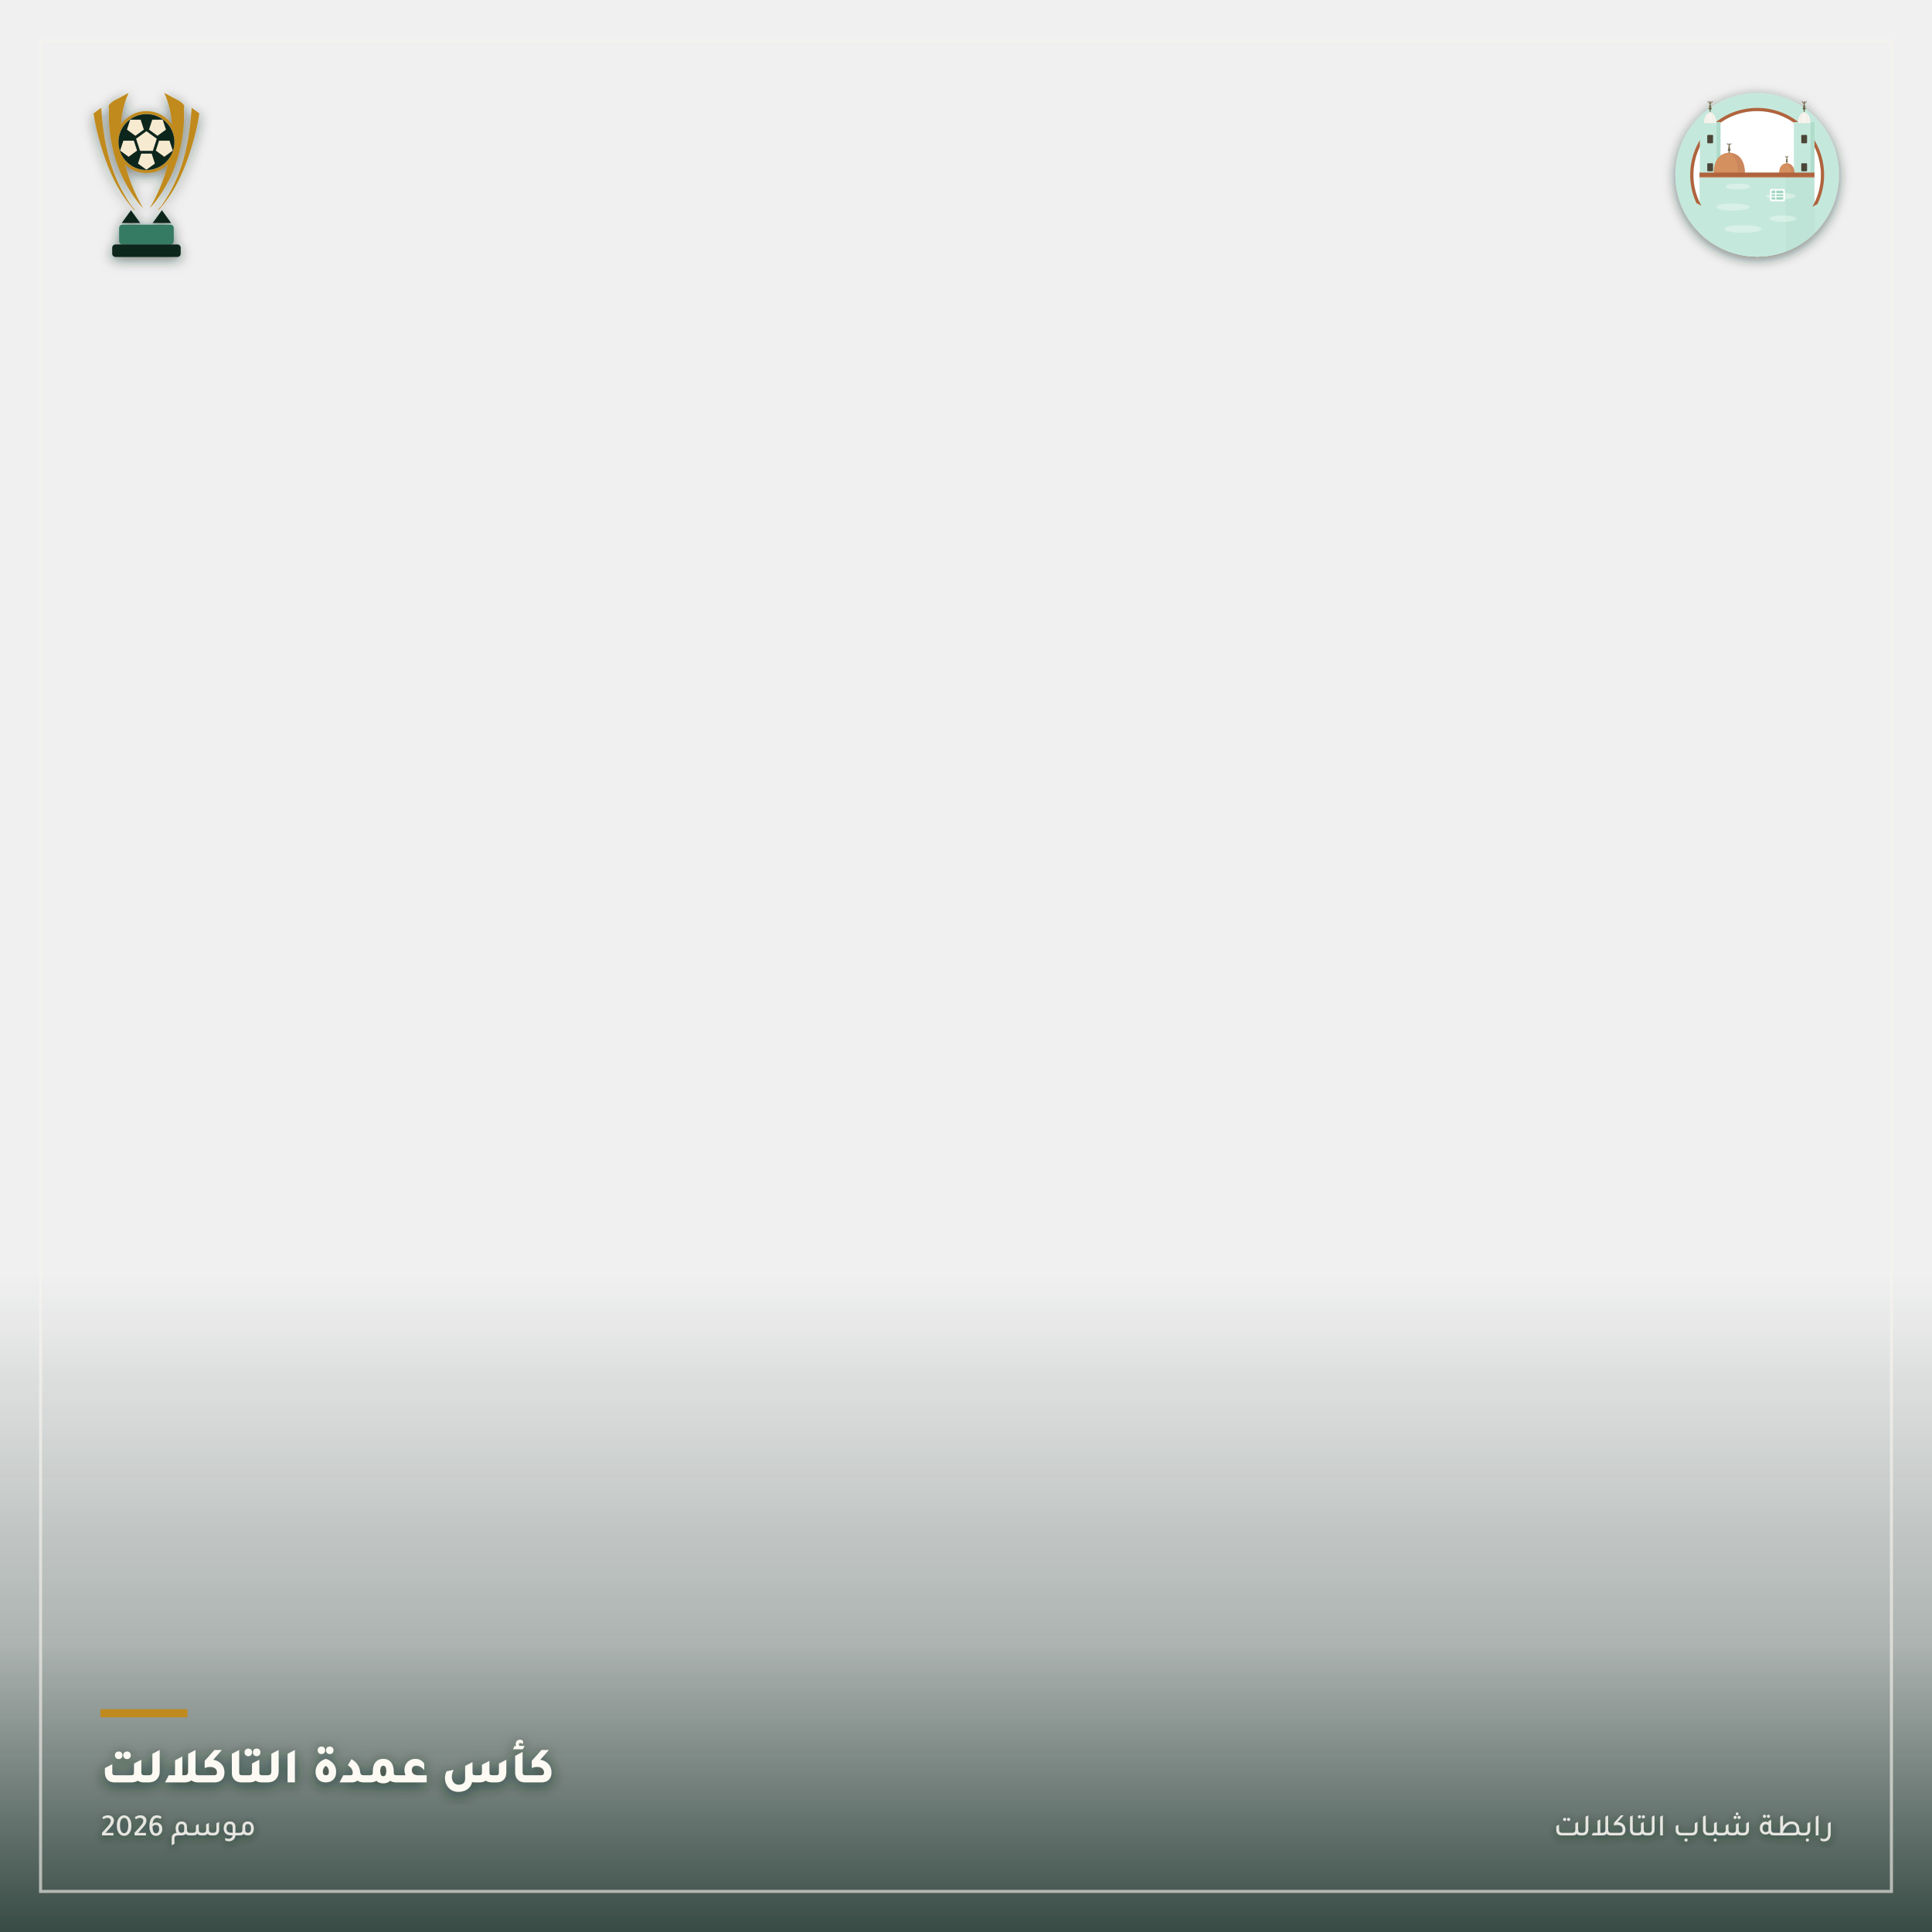
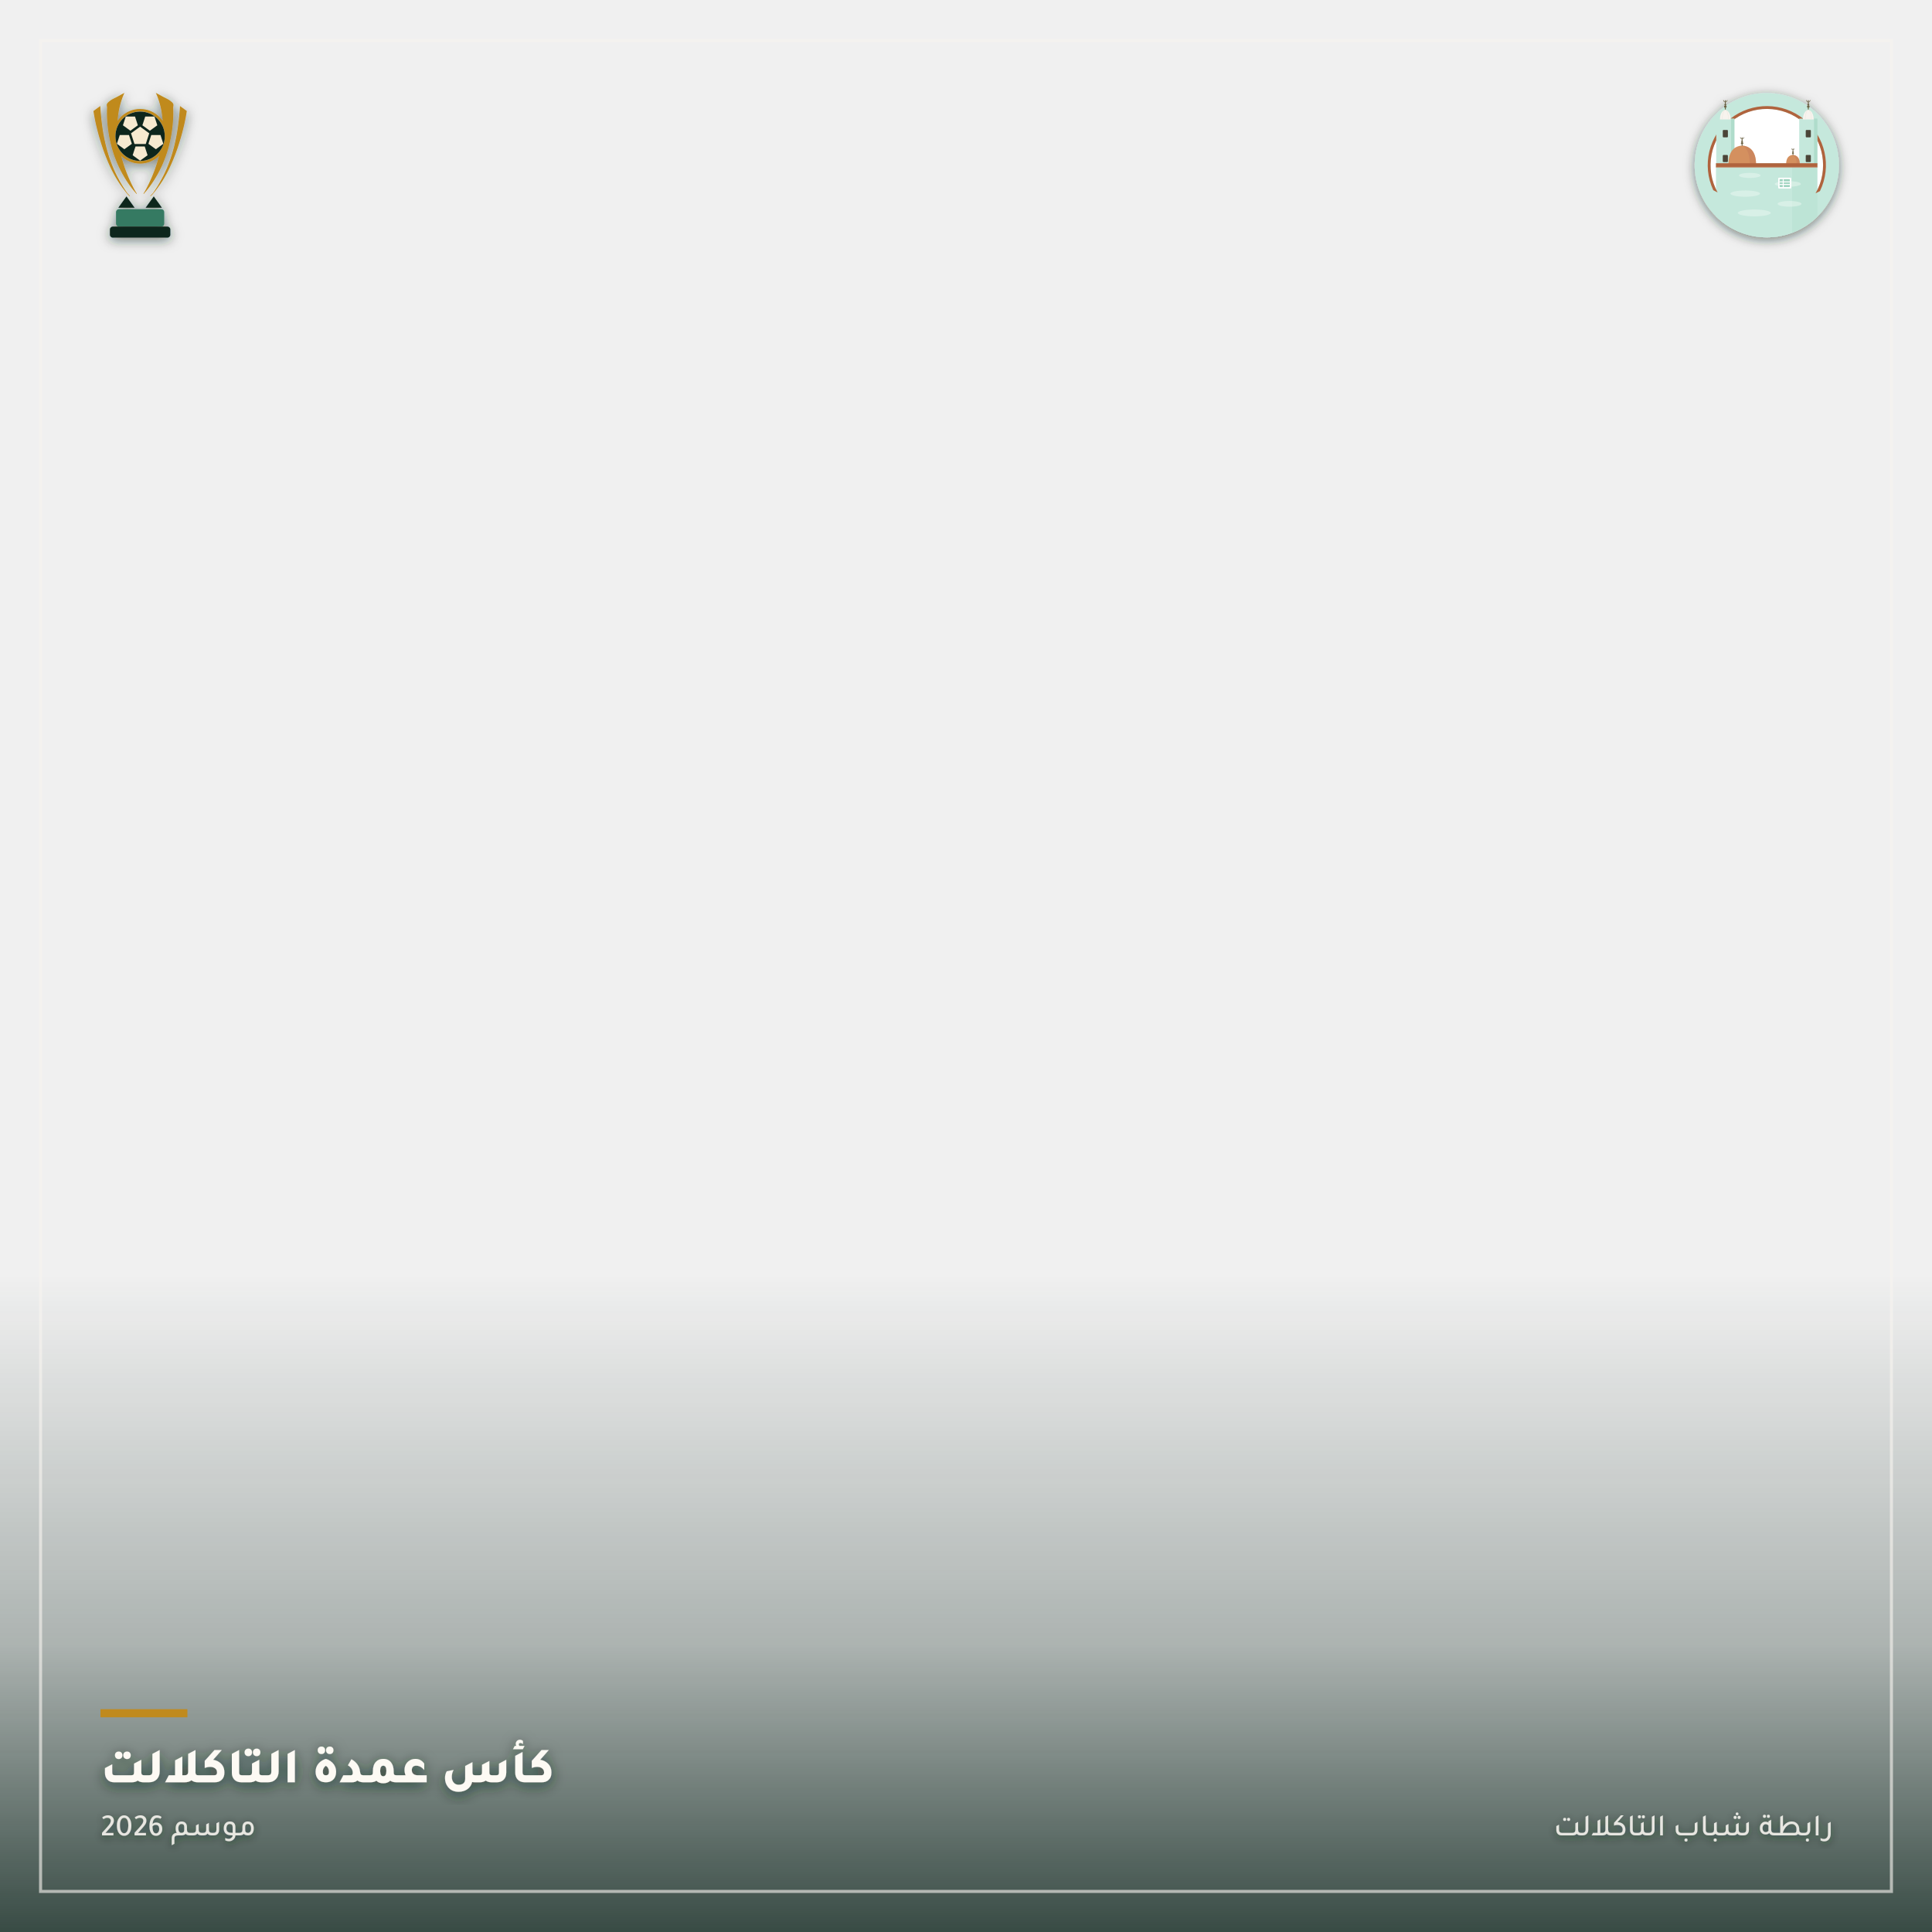
<svg xmlns="http://www.w3.org/2000/svg" viewBox="0 0 4096 4096" width="4096" height="4096">
  <defs>
    <linearGradient id="fhaze" x1="0" y1="4096" x2="0" y2="0" gradientUnits="userSpaceOnUse">
      <stop offset="0" stop-color="#10271f" stop-opacity="0.82" />
      <stop offset="0.15" stop-color="#10271f" stop-opacity="0.3" />
      <stop offset="0.34" stop-color="#10271f" stop-opacity="0" />
    </linearGradient>
    <filter id="fshadow" x="-25%" y="-25%" width="150%" height="150%">
      <feDropShadow dx="0" dy="6.55" stdDeviation="14.34" flood-color="#10271f" flood-opacity="0.72" />
    </filter>
    <filter id="mshadow" x="-25%" y="-25%" width="150%" height="150%">
      <feDropShadow dx="0" dy="9.01" stdDeviation="18.43" flood-color="#10271f" flood-opacity="0.55" />
    </filter>
  </defs>
  <rect x="0" y="0" width="4096" height="4096" fill="url(#fhaze)" />
  <rect x="86.02" y="86.02" width="3923.97" height="3923.97" fill="none" stroke="#f7f3ee" stroke-opacity="0.62" stroke-width="6.55" />
-   <g transform="translate(30.19 89.31) scale(0.7299)" filter="url(#mshadow)">
+   <g transform="translate(49.77 101.94) scale(0.644)" filter="url(#mshadow)">
    <g transform="translate(128 128) scale(1)">
      <path fill="#c08a1e" d="M 125.96,61.9 L 102.34,79.11 C 102.95,82.93 103.51,86.76 104.16,90.58 C 104.81,94.41 105.53,98.23 106.26,102.06 C 107,105.88 107.76,109.71 108.56,113.53 C 109.36,117.36 110.17,121.18 111.04,125 C 111.92,128.83 112.86,132.66 113.82,136.48 C 114.77,140.31 115.78,144.13 116.78,147.95 C 117.79,151.78 118.77,155.61 119.84,159.43 C 120.91,163.26 122.06,167.08 123.19,170.9 C 124.32,174.73 125.44,178.56 126.63,182.37 C 127.83,186.21 129.1,190.03 130.36,193.85 C 131.62,197.68 132.86,201.51 134.18,205.32 C 135.51,209.15 136.88,212.98 138.29,216.8 C 139.72,220.63 141.2,224.45 142.69,228.27 C 144.19,232.1 145.71,235.93 147.28,239.75 C 148.86,243.58 150.49,247.4 152.16,251.22 C 153.84,255.05 155.54,258.88 157.32,262.69 C 159.11,266.53 160.95,270.36 162.87,274.17 C 164.8,278.01 166.83,281.83 168.89,285.64 C 170.97,289.48 173.09,293.31 175.3,297.12 C 177.52,300.96 179.81,304.79 182.18,308.59 C 184.59,312.44 187.06,316.26 189.64,320.06 C 192.26,323.91 194.98,327.74 197.77,331.54 C 200.59,335.39 203.47,339.22 206.47,343.01 C 209.52,346.87 213.35,351.75 215.94,354.49 C 217.52,356.17 218.99,357.23 220.05,358.31 C 220.76,359.04 221.2,359.59 221.77,360.22 C 222.02,359.9 222.55,359.74 222.53,359.27 C 222.49,357.73 216.71,353.13 214.02,349.71 C 211.22,346.13 208.65,342.08 206.09,338.23 C 203.55,334.43 201.1,330.6 198.73,326.76 C 196.38,322.95 194.14,319.12 191.94,315.28 C 189.75,311.47 187.61,307.65 185.53,303.81 C 183.47,300 181.44,296.18 179.51,292.33 C 177.59,288.53 175.75,284.7 173.96,280.86 C 172.18,277.05 170.44,273.23 168.8,269.39 C 167.16,265.58 165.63,261.75 164.11,257.91 C 162.6,254.1 161.13,250.27 159.71,246.44 C 158.3,242.62 156.91,238.8 155.6,234.96 C 154.3,231.15 153.07,227.32 151.87,223.49 C 150.68,219.67 149.53,215.85 148.43,212.02 C 147.33,208.2 146.28,204.37 145.27,200.54 C 144.27,196.72 143.32,192.9 142.41,189.07 C 141.5,185.25 140.65,181.42 139.82,177.59 C 139,173.77 138.2,169.95 137.43,166.12 C 136.67,162.3 135.92,158.47 135.24,154.65 C 134.55,150.82 133.93,147 133.32,143.17 C 132.72,139.35 132.14,135.52 131.6,131.7 C 131.06,127.87 130.57,124.05 130.07,120.22 C 129.58,116.4 129.07,112.58 128.64,108.75 C 128.21,104.93 127.86,101.1 127.49,97.27 C 127.12,93.45 126.77,89.63 126.44,85.8 C 126.1,81.98 125.75,78.15 125.48,74.33 C 125.21,70.5 125.04,66.68 124.81,62.85 Z" />
      <path fill="#c08a1e" d="M 204.37,19.35 C 202.9,20.14 201.98,20.64 199.97,21.74 C 195.55,24.13 185.86,29.38 178.84,33.21 C 171.84,37.03 163.54,40.4 157.9,44.69 C 153.27,48.2 148.32,51.96 146.71,56.16 C 145.35,59.71 147.17,63.81 147.19,67.63 C 147.2,71.46 146.87,75.28 146.8,79.11 C 146.74,82.93 146.74,86.76 146.8,90.58 C 146.87,94.41 147.01,98.23 147.19,102.06 C 147.36,105.88 147.59,109.71 147.86,113.53 C 148.13,117.36 148.45,121.18 148.81,125 C 149.18,128.83 149.58,132.66 150.06,136.48 C 150.53,140.31 151.11,144.13 151.68,147.95 C 152.26,151.78 152.83,155.61 153.5,159.43 C 154.17,163.26 154.9,167.08 155.7,170.9 C 156.5,174.73 157.39,178.55 158.28,182.37 C 159.17,186.2 160.07,190.03 161.05,193.85 C 162.04,197.68 163.09,201.51 164.21,205.32 C 165.32,209.16 166.51,212.98 167.75,216.8 C 168.99,220.63 170.3,224.46 171.67,228.27 C 173.04,232.11 174.49,235.93 175.97,239.75 C 177.45,243.58 178.94,247.41 180.56,251.22 C 182.19,255.06 183.94,258.88 185.72,262.69 C 187.51,266.53 189.33,270.36 191.27,274.17 C 193.22,278.01 195.28,281.83 197.39,285.64 C 199.51,289.48 201.72,293.31 203.98,297.12 C 206.27,300.96 208.61,304.79 211.06,308.59 C 213.55,312.44 216.14,316.26 218.8,320.06 C 221.5,323.91 224.25,327.74 227.12,331.54 C 230.05,335.39 233.31,339.49 236.21,343.01 C 238.76,346.11 243.02,350.12 243.57,351.62 C 243.73,352.05 243.57,352.25 243.57,352.57 C 243.98,352.25 244.7,352.18 244.81,351.62 C 245.12,350.13 241.29,345.4 239.46,342.06 C 237.47,338.42 235.32,334.42 233.34,330.58 C 231.37,326.77 229.46,322.94 227.6,319.11 C 225.76,315.3 223.99,311.47 222.25,307.63 C 220.51,303.82 218.81,300 217.18,296.16 C 215.56,292.35 214.01,288.52 212.49,284.69 C 210.98,280.87 209.5,277.05 208.1,273.21 C 206.7,269.4 205.37,265.57 204.08,261.74 C 202.79,257.92 201.55,254.09 200.35,250.26 C 199.16,246.45 198.01,242.62 196.91,238.79 C 195.81,234.97 194.74,231.15 193.75,227.31 C 192.77,223.5 191.84,219.67 190.98,215.84 C 190.12,212.02 189.34,208.2 188.59,204.37 C 187.84,200.55 187.14,196.72 186.49,192.89 C 185.83,189.07 185.21,185.25 184.67,181.42 C 184.13,177.6 183.65,173.77 183.24,169.94 C 182.82,166.12 182.49,162.3 182.18,158.47 C 181.88,154.65 181.59,150.82 181.42,147 C 181.24,143.17 181.16,139.35 181.13,135.52 C 181.1,131.7 181.13,127.87 181.23,124.05 C 181.32,120.22 181.47,116.4 181.71,112.57 C 181.94,108.75 182.26,104.92 182.66,101.1 C 183.06,97.27 183.55,93.45 184.1,89.63 C 184.64,85.8 185.21,81.97 185.91,78.15 C 186.61,74.32 187.41,70.49 188.3,66.68 C 189.2,62.84 190.19,59.02 191.27,55.2 C 192.35,51.37 193.55,47.54 194.8,43.73 C 196.07,39.89 197.36,36.06 198.82,32.25 C 200.29,28.41 202.66,22.77 203.6,20.78 C 203.94,20.06 204.11,19.82 204.37,19.35 Z" />
      <path fill="#c08a1e" d="M 386.04,61.9 L 409.66,79.11 C 409.05,82.93 408.49,86.76 407.84,90.58 C 407.19,94.41 406.47,98.23 405.74,102.06 C 405,105.88 404.24,109.71 403.44,113.53 C 402.64,117.36 401.83,121.18 400.96,125 C 400.08,128.83 399.14,132.66 398.18,136.48 C 397.23,140.31 396.22,144.13 395.22,147.95 C 394.21,151.78 393.23,155.61 392.16,159.43 C 391.09,163.26 389.94,167.08 388.81,170.9 C 387.68,174.73 386.56,178.56 385.37,182.37 C 384.17,186.21 382.9,190.03 381.64,193.85 C 380.38,197.68 379.14,201.51 377.82,205.32 C 376.49,209.15 375.12,212.98 373.71,216.8 C 372.28,220.63 370.8,224.45 369.31,228.27 C 367.81,232.1 366.29,235.93 364.72,239.75 C 363.14,243.58 361.51,247.4 359.84,251.22 C 358.16,255.05 356.46,258.88 354.68,262.69 C 352.89,266.53 351.05,270.36 349.13,274.17 C 347.2,278.01 345.17,281.83 343.11,285.64 C 341.03,289.48 338.91,293.31 336.7,297.12 C 334.48,300.96 332.19,304.79 329.82,308.59 C 327.41,312.44 324.94,316.26 322.36,320.06 C 319.74,323.91 317.02,327.74 314.23,331.54 C 311.41,335.39 308.53,339.22 305.53,343.01 C 302.48,346.87 298.65,351.75 296.06,354.49 C 294.48,356.17 293.01,357.23 291.95,358.31 C 291.24,359.04 290.8,359.59 290.23,360.22 C 289.98,359.9 289.45,359.74 289.47,359.27 C 289.51,357.73 295.29,353.13 297.98,349.71 C 300.78,346.13 303.35,342.08 305.91,338.23 C 308.45,334.43 310.9,330.6 313.27,326.76 C 315.62,322.95 317.86,319.12 320.06,315.28 C 322.25,311.47 324.39,307.65 326.47,303.81 C 328.53,300 330.56,296.18 332.49,292.33 C 334.41,288.53 336.25,284.7 338.04,280.86 C 339.82,277.05 341.56,273.23 343.2,269.39 C 344.84,265.58 346.37,261.75 347.89,257.91 C 349.4,254.1 350.87,250.27 352.29,246.44 C 353.7,242.62 355.09,238.8 356.4,234.96 C 357.7,231.15 358.93,227.32 360.13,223.49 C 361.32,219.67 362.47,215.85 363.57,212.02 C 364.67,208.2 365.72,204.37 366.73,200.54 C 367.73,196.72 368.68,192.9 369.59,189.07 C 370.5,185.25 371.35,181.42 372.18,177.59 C 373,173.77 373.8,169.95 374.57,166.12 C 375.33,162.3 376.08,158.47 376.76,154.65 C 377.45,150.82 378.07,147 378.68,143.17 C 379.28,139.35 379.86,135.52 380.4,131.7 C 380.94,127.87 381.43,124.05 381.93,120.22 C 382.42,116.4 382.93,112.58 383.36,108.75 C 383.79,104.93 384.14,101.1 384.51,97.27 C 384.88,93.45 385.23,89.63 385.56,85.8 C 385.9,81.98 386.25,78.15 386.52,74.33 C 386.79,70.5 386.96,66.68 387.19,62.85 Z" />
      <path fill="#c08a1e" d="M 307.63,19.35 C 309.1,20.14 310.02,20.64 312.03,21.74 C 316.45,24.13 326.14,29.38 333.16,33.21 C 340.16,37.03 348.46,40.4 354.1,44.69 C 358.73,48.2 363.68,51.96 365.29,56.16 C 366.65,59.71 364.83,63.81 364.81,67.63 C 364.8,71.46 365.13,75.28 365.2,79.11 C 365.26,82.93 365.26,86.76 365.2,90.58 C 365.13,94.41 364.99,98.23 364.81,102.06 C 364.64,105.88 364.41,109.71 364.14,113.53 C 363.87,117.36 363.55,121.18 363.19,125 C 362.82,128.83 362.42,132.66 361.94,136.48 C 361.47,140.31 360.89,144.13 360.32,147.95 C 359.74,151.78 359.17,155.61 358.5,159.43 C 357.83,163.26 357.1,167.08 356.3,170.9 C 355.5,174.73 354.61,178.55 353.72,182.37 C 352.83,186.2 351.93,190.03 350.95,193.85 C 349.96,197.68 348.91,201.51 347.79,205.32 C 346.68,209.16 345.49,212.98 344.25,216.8 C 343.01,220.63 341.7,224.46 340.33,228.27 C 338.96,232.11 337.51,235.93 336.03,239.75 C 334.55,243.58 333.06,247.41 331.44,251.22 C 329.81,255.06 328.06,258.88 326.28,262.69 C 324.49,266.53 322.67,270.36 320.73,274.17 C 318.78,278.01 316.72,281.83 314.61,285.64 C 312.49,289.48 310.28,293.31 308.02,297.12 C 305.73,300.96 303.39,304.79 300.94,308.59 C 298.45,312.44 295.86,316.26 293.2,320.06 C 290.5,323.91 287.75,327.74 284.88,331.54 C 281.95,335.39 278.69,339.49 275.79,343.01 C 273.24,346.11 268.98,350.12 268.43,351.62 C 268.27,352.05 268.43,352.25 268.43,352.57 C 268.02,352.25 267.3,352.18 267.19,351.62 C 266.88,350.13 270.71,345.4 272.54,342.06 C 274.53,338.42 276.68,334.42 278.66,330.58 C 280.63,326.77 282.54,322.94 284.4,319.11 C 286.24,315.3 288.01,311.47 289.75,307.63 C 291.49,303.82 293.19,300 294.82,296.16 C 296.44,292.35 297.99,288.52 299.51,284.69 C 301.02,280.87 302.5,277.05 303.9,273.21 C 305.3,269.4 306.63,265.57 307.92,261.74 C 309.21,257.92 310.45,254.09 311.65,250.26 C 312.84,246.45 313.99,242.62 315.09,238.79 C 316.19,234.97 317.26,231.15 318.25,227.31 C 319.23,223.5 320.16,219.67 321.02,215.84 C 321.88,212.02 322.66,208.2 323.41,204.37 C 324.16,200.55 324.86,196.72 325.51,192.89 C 326.17,189.07 326.79,185.25 327.33,181.42 C 327.87,177.6 328.35,173.77 328.76,169.94 C 329.18,166.12 329.51,162.3 329.82,158.47 C 330.12,154.65 330.41,150.82 330.58,147 C 330.76,143.17 330.84,139.35 330.87,135.52 C 330.9,131.7 330.87,127.87 330.77,124.05 C 330.68,120.22 330.53,116.4 330.29,112.57 C 330.06,108.75 329.74,104.92 329.34,101.1 C 328.94,97.27 328.45,93.45 327.9,89.63 C 327.36,85.8 326.79,81.97 326.09,78.15 C 325.39,74.32 324.59,70.49 323.7,66.68 C 322.8,62.84 321.81,59.02 320.73,55.2 C 319.65,51.37 318.45,47.54 317.2,43.73 C 315.93,39.89 314.64,36.06 313.18,32.25 C 311.71,28.41 309.34,22.77 308.4,20.78 C 308.06,20.06 307.89,19.82 307.63,19.35 Z" />
      <path fill="#c08a1e" fill-rule="evenodd" d="M 256,72.41 a 89.88,89.88 0 1 1 -0.01,0 Z M 256,81.02 a 81.27,81.27 0 1 0 0.01,0 Z" />
      <path fill="#f6ead0" d="M 256,81.02 a 81.27,81.27 0 1 1 -0.01,0 Z" />
      <path fill="#10271f" fill-rule="evenodd" d="M 256,81.02 a 81.27,81.27 0 1 1 -0.01,0 Z M 256,130.74 L 286.01,152.54 L 274.55,187.82 L 237.45,187.82 L 225.99,152.54 Z M 256,242.61 L 231.45,224.77 L 240.83,195.91 L 271.17,195.91 L 280.55,224.77 Z M 179.61,187.11 L 188.99,158.25 L 219.34,158.25 L 228.72,187.11 L 204.17,204.95 Z M 208.79,97.32 L 239.14,97.32 L 248.52,126.18 L 223.96,144.02 L 199.41,126.18 Z M 303.21,97.32 L 312.59,126.18 L 288.04,144.02 L 263.48,126.18 L 272.86,97.32 Z M 332.39,187.11 L 307.83,204.95 L 283.28,187.11 L 292.66,158.25 L 323.01,158.25 Z" />
      <path fill="#10271f" d="M 184.29,397.51 L 237.83,397.51 L 211.06,360.22 Z" />
      <path fill="#10271f" d="M 327.71,397.51 L 274.17,397.51 L 300.94,360.22 Z" />
      <path fill="#357a62" d="M 186.2,402.29 H 325.8 A 9.56,9.56 0 0 1 335.36,411.86 V 450.1 A 9.56,9.56 0 0 1 325.8,459.67 H 186.2 A 9.56,9.56 0 0 1 176.64,450.1 V 411.86 A 9.56,9.56 0 0 1 186.2,402.29 Z" />
      <path fill="#10271f" d="M 166.12,459.67 H 345.88 A 9.56,9.56 0 0 1 355.44,469.23 V 486.44 A 9.56,9.56 0 0 1 345.88,496 H 166.12 A 9.56,9.56 0 0 1 156.56,486.44 V 469.23 A 9.56,9.56 0 0 1 166.12,459.67 Z" />
    </g>
  </g>
-   <g transform="translate(3463.17 108.54) scale(0.6827)" filter="url(#mshadow)">
+   <g transform="translate(3514.49 118.9) scale(0.6024)" filter="url(#mshadow)">
    <g transform="translate(128 128) scale(1)">
      <defs>
        <clipPath id="in7zhgr0-roundel-clip">
          <circle cx="256" cy="256" r="254" />
        </clipPath>
        <g id="in7zhgr0-finial" fill="#6b6244">
          <rect x="-1.7" y="-7" width="3.4" height="7" />
          <ellipse cx="0" cy="-10" rx="4.7" ry="3.9" />
          <rect x="-1.7" y="-15" width="3.4" height="4" />
          <ellipse cx="0" cy="-16.9" rx="3.5" ry="2.8" />
          <rect x="-1.6" y="-27" width="3.2" height="10" />
          <g transform="translate(0,-28.5) scale(0.84,0.74)">
            <path d="M -9,-6.8 C -9.4,-1 -5.6,3 0,4.6 C 5.6,3 9.4,-1 9,-6.8 L 6.2,-5 C 6.3,-1.4 3.8,0.9 0,1.9 C -3.8,0.9 -6.3,-1.4 -6.2,-5 Z" />
          </g>
          <rect x="-1.6" y="-32.5" width="3.2" height="5.5" />
        </g>
        <g id="in7zhgr0-dome">
          <path d="M 0,0 C 0,-42 18,-63 48,-65 C 78,-63 97,-42 97,0 Z" fill="#d4905e" />
          <path d="M 48,-65 C 78,-63 97,-42 97,0 L 75,0 C 75,-38 64,-58 48,-65 Z" fill="#c47c5a" opacity="0.5" />
        </g>
        <g id="in7zhgr0-minaret-shaft">
          <rect x="-32" y="-165" width="64" height="165" fill="#c5e8dc" />
          <rect x="20" y="-165" width="12" height="165" fill="#a0d4c0" opacity="0.6" />
          <rect x="-9" y="-125" width="18" height="26" rx="2.5" fill="#4b4539" />
          <rect x="-9" y="-37" width="18" height="25" rx="2.5" fill="#4b4539" />
        </g>
        <g id="in7zhgr0-minaret-top">
          <path d="M -19,-162 A 19,33 0 0 1 19,-162 Z" fill="#f7f3ee" />
          <g fill="none" stroke="#ede7dc" stroke-width="1.5" stroke-linecap="round">
            <path d="M 0,-195 A 10.8,33 0 0 0 -10.8,-162" />
            <path d="M 0,-195 A 10.8,33 0 0 1 10.8,-162" />
          </g>
          <use href="#in7zhgr0-finial" transform="translate(0,-197)" />
        </g>
      </defs>
      <circle cx="256" cy="256" r="254" fill="#c5e8dc" />
      <g clip-path="url(#in7zhgr0-roundel-clip)">
        <circle cx="256" cy="256" r="198" fill="#ffffff" />
        <rect x="77" y="249" width="357" height="270" fill="#c5e8dc" />
        <rect x="345" y="249" width="89" height="270" fill="#a0d4c0" opacity="0.22" />
        <g fill="#f0faf5" opacity="0.45">
          <ellipse cx="196" cy="292" rx="38" ry="9" />
          <ellipse cx="330" cy="322" rx="46" ry="10" />
          <ellipse cx="180" cy="356" rx="52" ry="11" />
          <ellipse cx="336" cy="392" rx="42" ry="10" />
          <ellipse cx="212" cy="424" rx="58" ry="12" />
        </g>
        <path d="M 82.83,351.99 L 67.49,343.9 A 208,208 0 1 1 442.95,347.18 L 427.47,355 A 198,198 0 1 0 82.83,351.99 Z" fill="#b0643e" />
        <use href="#in7zhgr0-minaret-shaft" transform="translate(110,257)" />
        <use href="#in7zhgr0-minaret-shaft" transform="translate(402,257)" />
        <use href="#in7zhgr0-dome" transform="translate(121,252)" />
        <use href="#in7zhgr0-finial" transform="translate(169,188) scale(0.92)" />
        <use href="#in7zhgr0-dome" transform="translate(324,252) scale(0.4948)" />
        <use href="#in7zhgr0-finial" transform="translate(348,221) scale(0.72)" />
        <rect x="77" y="249" width="357" height="14" fill="#b0643e" />
        <rect x="77" y="261" width="357" height="4" fill="#c47c5a" opacity="0.55" />
        <g transform="translate(296,300)">
          <rect x="0" y="0" width="46" height="38" rx="3" fill="#ffffff" />
          <rect x="5" y="5" width="36" height="28" rx="2" fill="#a0d4c0" />
          <rect x="5" y="13" width="36" height="3.5" fill="#ffffff" />
          <rect x="5" y="22" width="36" height="3.5" fill="#ffffff" />
          <rect x="16" y="5" width="3.5" height="28" fill="#ffffff" />
        </g>
      </g>
      <use href="#in7zhgr0-minaret-top" transform="translate(110,257)" />
      <use href="#in7zhgr0-minaret-top" transform="translate(402,257)" />
    </g>
  </g>
  <rect x="212.99" y="3623.62" width="184.32" height="17.2" fill="#c08a1e" />
  <path d="M36.5,-46.5Q33.1,-46.5 31.05,-48.6Q29,-50.7 29,-54.1Q29,-57.4 31.05,-59.4Q33.1,-61.4 36.5,-61.4Q39.8,-61.4 41.8,-59.4Q43.8,-57.4 43.8,-54.1Q43.8,-50.6 41.8,-48.55Q39.8,-46.5 36.5,-46.5ZM53.2,-46.5Q49.8,-46.5 47.75,-48.6Q45.7,-50.7 45.7,-54.1Q45.7,-57.4 47.75,-59.4Q49.8,-61.4 53.2,-61.4Q56.5,-61.4 58.5,-59.4Q60.5,-57.4 60.5,-54.1Q60.5,-50.6 58.5,-48.55Q56.5,-46.5 53.2,-46.5ZM87.5,-14L95.6,-14L95.6,0L86.1,0Q79.1,0 74.5,-3.4Q69.7,0 62.8,0L27.1,0Q18.4,0 13.4,-5.9Q9,-11 9,-19.1L9,-28.3L23.5,-36L23.5,-19.9Q23.5,-16.6 24.75,-15.3Q26,-14 29.2,-14L61.5,-14Q64.7,-14 65.95,-15.3Q67.2,-16.6 67.2,-19.9L67.2,-37.3L81.7,-45L81.7,-19.8Q81.7,-16.6 83,-15.3Q84.3,-14 87.5,-14Z M89.9,0L89.9,-14L96.4,-14Q100.6,-14 102.25,-15.75Q103.9,-17.5 103.9,-21.9L103.9,-56.8L118.4,-64.5L118.4,-21.8Q118.4,-11.6 112.2,-5.6Q106.5,0 97.1,0L89.9,0Z M195.8,-14L205.6,-14L205.6,0L194.4,0Q186.9,0 182,-4Q176.6,0 168.8,0L129.4,0L136.7,-14L149.3,-14L149.3,-43.8L163.8,-51.5L163.8,-14L168.1,-14Q172.2,-14 173.85,-15.75Q175.5,-17.5 175.5,-21.9L175.5,-56.8L190.1,-64.5L190.1,-21.8Q190.1,-20.2 190,-19.5Q190.1,-16.4 191.35,-15.2Q192.6,-14 195.8,-14Z M225.3,-44.9Q231.8,-44 237,-40.5Q247.8,-33.4 247.8,-20L247.8,-18.8Q247.8,-9.6 241.9,-4.5Q236.9,0 228.9,0L200.2,0L200.2,-14L227.5,-14Q233.2,-14 233.2,-19.3L233.2,-19.8Q233.2,-25.8 227.9,-28.8Q224.4,-30.8 219.3,-30.8Q214.3,-30.8 208.6,-28.8L208.6,-42.8L228.1,-64.5L242.7,-64.5L225.3,-44.9Z M281.7,0Q272.5,0 267.3,-5.9Q262.8,-11.1 262.8,-19.2L262.8,-56.8L277.3,-64.5L277.3,-19.8Q277.3,-16.6 278.6,-15.3Q279.9,-14 283.1,-14L292.9,-14L292.9,0L281.7,0Z M295.8,-52.3Q292.4,-52.3 290.35,-54.4Q288.3,-56.5 288.3,-59.9Q288.3,-63.2 290.35,-65.25Q292.4,-67.3 295.8,-67.3Q299.1,-67.3 301.1,-65.3Q303.1,-63.3 303.1,-59.9Q303.1,-56.4 301.1,-54.35Q299.1,-52.3 295.8,-52.3ZM312.5,-52.3Q309.1,-52.3 307.05,-54.4Q305,-56.5 305,-59.9Q305,-63.2 307.05,-65.25Q309.1,-67.3 312.5,-67.3Q315.8,-67.3 317.8,-65.3Q319.8,-63.3 319.8,-59.9Q319.8,-56.4 317.8,-54.35Q315.8,-52.3 312.5,-52.3ZM323.4,-14L333.1,-14L333.1,0L322,0Q315,0 310.4,-3.4Q305.6,0 298.7,0L287.5,0L287.5,-14L297.3,-14Q300.5,-14 301.8,-15.3Q303.1,-16.6 303.1,-19.8L303.1,-37.3L317.6,-45L317.6,-19.8Q317.6,-16.6 318.85,-15.3Q320.1,-14 323.4,-14Z M327.8,0L327.8,-14L334.3,-14Q338.5,-14 340.15,-15.75Q341.8,-17.5 341.8,-21.9L341.8,-56.8L356.3,-64.5L356.3,-21.8Q356.3,-11.6 350.1,-5.6Q344.4,0 335,0L327.8,0Z M374.3,0L374.3,-56.8L388.8,-64.5L388.8,0L374.3,0Z M442,-56.5Q438.6,-56.5 436.55,-58.6Q434.5,-60.7 434.5,-64.1Q434.5,-67.4 436.6,-69.4Q438.7,-71.4 442,-71.4Q445.3,-71.4 447.3,-69.4Q449.3,-67.4 449.3,-64.1Q449.3,-60.6 447.3,-58.55Q445.3,-56.5 442,-56.5ZM458.7,-56.5Q455.3,-56.5 453.25,-58.6Q451.2,-60.7 451.2,-64.1Q451.2,-67.4 453.25,-69.4Q455.3,-71.4 458.7,-71.4Q462,-71.4 464,-69.4Q466,-67.4 466,-64.1Q466,-60.6 464,-58.55Q462,-56.5 458.7,-56.5ZM450.3,0Q440.5,0 435,-6.6Q430.3,-12.3 430.3,-21Q430.3,-30.7 436.4,-37.7Q441.8,-43.9 450.8,-46.8Q461.2,-43.4 466.6,-36Q471.3,-29.4 471.3,-21Q471.3,-10.9 465.2,-5.1Q459.8,0 451.3,0L450.3,0ZM450.3,-14L451.4,-14Q457.1,-14 457.1,-20.9Q457.1,-29 450.8,-33.1Q444.7,-29 444.7,-21.1Q444.7,-14 450.3,-14Z M478.5,0L485.8,-14L500.7,-14Q504.7,-14 504.7,-18.5Q504.7,-28.4 494.9,-33.9L502,-46.1Q517.4,-37.2 519,-21.9Q519.6,-17.1 521.05,-15.55Q522.5,-14 526.7,-14L534.7,-14L534.7,0L526,0Q518.7,0 513.7,-3.6Q510,0 503.4,0L478.5,0Z M592.1,-14L601.9,-14L601.9,0L590.8,0Q584,0 579.5,-3.2Q574.3,2 565.6,2Q557,2 551.8,-3.1Q547.1,0 540.5,0L529.3,0L529.3,-14L539.1,-14Q542.3,-14 543.6,-15.3Q544.9,-16.6 544.9,-19.8L544.9,-22.6Q544.9,-34.5 551.1,-41Q556.6,-46.8 565.6,-46.8Q575.9,-46.8 581.5,-39.3Q586.3,-32.9 586.4,-22.6L586.4,-19.8Q586.4,-16.5 587.65,-15.25Q588.9,-14 592.1,-14ZM565.6,-12Q571.9,-12 571.9,-22.9Q571.9,-33.2 565.6,-33.2Q559.4,-33.2 559.4,-22.9Q559.4,-12 565.6,-12Z M652.4,-14L652.4,0L596.6,0L596.6,-14L610.3,-14Q608.2,-18.9 608.2,-24.7Q608.2,-35.3 615.7,-41.7Q621.8,-46.8 629.9,-46.8Q640.8,-46.8 647.6,-37.3L647.6,-24.7Q640.1,-33.2 631.6,-33.2Q631.5,-33.2 631.4,-33.2L631.2,-33.2Q622.7,-33 622.7,-24.2Q622.7,-19.4 625.8,-16.7Q628.9,-14 634.5,-14L652.4,-14Z M797.1,-37.3L811.6,-45L811.6,-19.2Q811.6,-10 806,-4.8Q801.2,-0.2 793.3,0L782.1,0Q775.3,0 770.5,-3.4Q766,-0.2 759.5,0L748.4,0Q746,0 743.3,-0.5Q741.2,8.9 733.3,14.2Q726.2,19 716.3,19Q702.5,19 695,9.3Q689.1,1.8 689.1,-8.4Q689.1,-16 692.6,-21.9L706.4,-24.8Q702.7,-18.2 702.7,-10.8Q702.7,-3.7 706.45,0.65Q710.2,5 716.3,5Q729.5,5 729.5,-6.9L729.5,-32.6L744,-40.3L744,-19.8Q744,-16.5 745.25,-15.25Q746.5,-14 749.7,-14L757.5,-14Q760.7,-14 761.95,-15.25Q763.2,-16.5 763.2,-19.8L763.2,-35L777.8,-42.6L777.8,-19.8Q777.8,-16.5 779.05,-15.25Q780.3,-14 783.5,-14L791.4,-14Q794.6,-14 795.85,-15.25Q797.1,-16.5 797.1,-19.8L797.1,-37.3Z M825.1,-66.1L828.6,-72.7L831.7,-72.7Q830.6,-74.8 830.6,-77Q830.6,-80.3 833.05,-82.7Q835.5,-85.1 838.9,-85.1Q842.2,-85.1 845,-82.7L845,-76.3Q842.5,-78.6 839.9,-78.6Q838.3,-78.6 837.4,-77.7Q836.6,-76.9 836.6,-75.8Q836.6,-74.3 838,-72.7L848.2,-72.7L844.7,-66.1L825.1,-66.1ZM848.5,0Q839.3,0 834.1,-5.9Q829.6,-11.1 829.6,-19.2L829.6,-52.8L844.1,-60.5L844.1,-19.8Q844.1,-16.6 845.4,-15.3Q846.7,-14 849.9,-14L859.7,-14L859.7,0L848.5,0Z M879.4,-44.9Q885.9,-44 891.1,-40.5Q901.9,-33.4 901.9,-20L901.9,-18.8Q901.9,-9.6 896,-4.5Q891,0 883,0L854.3,0L854.3,-14L881.6,-14Q887.3,-14 887.3,-19.3L887.3,-19.8Q887.3,-25.8 882,-28.8Q878.5,-30.8 873.4,-30.8Q868.4,-30.8 862.7,-28.8L862.7,-42.8L882.2,-64.5L896.8,-64.5L879.4,-44.9Z" transform="translate(212.99 3778.56) scale(1.06)" fill="#fdfaf4" filter="url(#fshadow)" />
  <path d="M5,0L5,-8.1L20.9,-25.8Q28.1,-33.8 30.65,-38.25Q33.2,-42.7 33.2,-47.2Q33.2,-51.4 30.2,-54Q27.2,-56.6 22.2,-56.6Q16.2,-56.6 9.5,-52.2L5.6,-57.8Q14.5,-64.6 23.8,-64.6Q32.5,-64.6 37.9,-59.5Q43,-54.8 43,-47.2Q43,-42.3 40.7,-37.75Q38.4,-33.2 32.7,-26.7L16.1,-7.7L41.6,-7.7L41.6,0L5,0Z M76,1.2Q64.5,1.2 58.2,-9.2Q52.8,-18 52.8,-31.5Q52.8,-46.6 59.9,-56Q66.2,-64.5 76,-64.5Q87.1,-64.5 93.8,-53.6Q99.3,-44.5 99.3,-31.5Q99.3,-16 92.3,-6.9Q86,1.2 76,1.2ZM76,-56.5Q69.6,-56.5 66.1,-50.15Q62.6,-43.8 62.6,-32.1Q62.6,-19.9 66.4,-13Q70,-6.8 75.9,-6.8Q82.3,-6.8 85.9,-13.55Q89.5,-20.3 89.5,-32.1Q89.5,-44.3 85.7,-50.7Q82.2,-56.5 76,-56.5Z M109.5,0L109.5,-8.1L125.4,-25.8Q132.6,-33.8 135.15,-38.25Q137.7,-42.7 137.7,-47.2Q137.7,-51.4 134.7,-54Q131.7,-56.6 126.7,-56.6Q120.7,-56.6 114,-52.2L110.1,-57.8Q119,-64.6 128.3,-64.6Q137,-64.6 142.4,-59.5Q147.5,-54.8 147.5,-47.2Q147.5,-42.3 145.2,-37.75Q142.9,-33.2 137.2,-26.7L120.6,-7.7L146.1,-7.7L146.1,0L109.5,0Z M167.5,-36.5Q171.9,-41.3 179.2,-41.3Q187,-41.3 192.6,-36.1Q198.6,-30.5 198.6,-20.4Q198.6,-11.7 192.9,-5.2Q187.3,1.2 178.5,1.2Q166.8,1.2 161.4,-9.7Q157.5,-17.5 157.5,-29.2Q157.5,-46.7 164.2,-56Q170.3,-64.5 181,-64.5Q190.1,-64.5 196.3,-59.1L193,-53.6Q187.8,-56.5 181.4,-56.5Q175.3,-56.5 171.55,-51.1Q167.8,-45.7 167.5,-36.5ZM167,-28.8Q167.4,-6.4 178.4,-6.4Q183,-6.4 185.9,-10.35Q188.8,-14.3 188.8,-20.4Q188.8,-33.9 177.6,-33.9Q171,-33.9 167,-28.8Z M287.5,-8.1L294.2,-8.1L294.2,0L286.6,0Q278.5,0 273.7,-5Q269,-0.2 260.4,0L247.3,0Q237.5,0 237.5,10L237.5,26.9L228.9,31.5L228.9,9.7Q228.9,1.4 233.7,-3.4Q238,-7.8 245.1,-8.1Q241.5,-13.9 241.5,-22.3Q241.5,-33.2 247.2,-39.3Q252.3,-44.7 260.6,-44.7Q269.1,-44.7 273.7,-39.4Q277.8,-34.7 277.8,-27.1L277.8,-18.1Q277.8,-8.1 287.5,-8.1ZM269.2,-17.4L269.2,-26.7Q269.2,-36.7 260.6,-36.7Q255.6,-36.7 252.85,-32.95Q250.1,-29.2 250.1,-22.5Q250.1,-15.7 252.7,-11.9Q255.3,-8.1 260,-8.1Q269.2,-8.1 269.2,-17.4Z M288.2,0L288.2,-8.1L297.2,-8.1Q306.9,-8.1 306.9,-18.1L306.9,-32.1L315.5,-36.7L315.5,-18.1Q315.5,-8.1 325.3,-8.1L329.9,-8.1Q339.7,-8.1 339.7,-18.1L339.7,-35.5L348.3,-40L348.3,-18.1Q348.3,-8.1 358,-8.1L362.7,-8.1Q372.5,-8.1 372.5,-18.1L372.5,-38.8L381.1,-43.4L381.1,-17.8Q381.1,-9.3 376,-4.5Q371.5,-0.1 364,0L357.1,0Q348.3,0 344,-5.9Q339.7,-0.1 331.2,0L324.3,0Q315.7,0 311.2,-5.9Q306.9,0 298.1,0L288.2,0Z M445.8,-8.1L445.8,0L433.4,0Q433,8.6 426,14.2Q420.1,18.8 412.6,18.8Q406.4,18.8 400.9,15.9L400.9,8.3Q406.2,11.1 411.4,11.1Q416.7,11.1 420.65,7.8Q424.6,4.5 424.7,-0.1Q419.5,-0.3 417,-0.5Q406.2,-1.1 400.7,-7.8Q396.1,-13.4 396.1,-22.3Q396.1,-33.2 401.9,-39.3Q407.1,-44.7 415.6,-44.7Q424.5,-44.7 429.3,-39.4Q433.4,-34.7 433.4,-27.1L433.4,-8.1L445.8,-8.1ZM424.7,-26.5Q424.7,-36.7 415.6,-36.7Q410.4,-36.7 407.5,-32.95Q404.6,-29.2 404.6,-22.5Q404.6,-9.4 417.4,-8.6Q419.8,-8.3 424.7,-8.1L424.7,-26.5Z M456.2,-27.1Q456.2,-35.8 461.4,-40.6Q466,-44.7 473.4,-44.7Q482.9,-44.7 488,-37.7Q492.4,-31.8 492.4,-22.3Q492.4,-11.5 486.8,-5.4Q481.9,0 474,0Q465,0 460.3,-5Q455.5,0 447.4,0L439.8,0L439.8,-8.1L446.4,-8.1Q456.2,-8.1 456.2,-18.1L456.2,-27.1ZM464.8,-17.4Q464.8,-8.1 473.9,-8.1Q478.6,-8.1 481.25,-11.9Q483.9,-15.7 483.9,-22.5Q483.9,-29.2 481.1,-32.95Q478.3,-36.7 473.4,-36.7Q464.8,-36.7 464.8,-26.7L464.8,-17.4Z" transform="translate(212.99 3891.2) scale(0.66)" fill="#fdfaf4" fill-opacity="0.85" filter="url(#fshadow)" />
  <path d="M35.8,-46.5Q30.9,-46.5 30.9,-51.5Q30.9,-56.4 35.8,-56.4Q40.6,-56.4 40.6,-51.5Q40.6,-46.5 35.8,-46.5ZM48.5,-46.5Q43.6,-46.5 43.6,-51.5Q43.6,-56.4 48.5,-56.4Q53.3,-56.4 53.3,-51.5Q53.3,-46.5 48.5,-46.5ZM88.6,-8.1L93.2,-8.1L93.2,0L87.6,0Q79.2,0 74.5,-5.2Q69.8,0 61.4,0L25.7,0Q17.6,0 13,-5.4Q9,-10.1 9,-17.7L9,-29.8L17.6,-34.4L17.6,-18.5Q17.6,-8.1 27.3,-8.1L60.5,-8.1Q70.2,-8.1 70.2,-18.5L70.2,-38.8L78.8,-43.4L78.8,-18.1Q78.8,-8.1 88.6,-8.1Z M87.2,0L87.2,-8.1L92.5,-8.1Q102.9,-8.1 102.9,-19L102.9,-59.9L111.6,-64.5L111.6,-18.9Q111.6,-10 106.3,-4.8Q101.3,0 93.2,0L87.2,0Z M185.1,-8.1L191.7,-8.1L191.7,0L184.1,0Q175.5,0 170.8,-5.5Q165.8,0 157,0L122.6,0L126.8,-8.1L141.4,-8.1L141.4,-46.9L150,-51.5L150,-8.1L156.3,-8.1Q166.7,-8.1 166.7,-19L166.7,-59.9L175.4,-64.5L175.4,-18.9Q175.4,-13.1 177.65,-10.6Q179.9,-8.1 185.1,-8.1Z M205.4,-42.3Q205.5,-42.3 205.7,-42.3Q205.9,-42.3 206,-42.3Q217.3,-42.3 224.3,-35.3Q230.7,-29 230.7,-19.2L230.7,-17.5Q230.7,-8.9 225.4,-4.1Q220.7,0 213.3,0L185.7,0L185.7,-8.1L212.5,-8.1Q222.1,-8.1 222.1,-18.2L222.1,-19.1Q222.1,-26.5 216.3,-30.5Q211.7,-33.6 205.1,-33.6Q199.8,-33.6 194.4,-31.7L194.4,-40.2L216.3,-64.5L225.1,-64.5L205.4,-42.3Z M263.1,0Q254.4,0 249.7,-5.6Q245.7,-10.4 245.7,-17.8L245.7,-59.9L254.3,-64.5L254.3,-18.1Q254.3,-8.1 264.1,-8.1L270.7,-8.1L270.7,0L263.1,0Z M275.9,-54.8Q271,-54.8 271,-59.8Q271,-64.7 275.9,-64.7Q280.7,-64.7 280.7,-59.8Q280.7,-54.8 275.9,-54.8ZM288.7,-54.8Q283.8,-54.8 283.8,-59.8Q283.8,-64.7 288.7,-64.7Q293.5,-64.7 293.5,-59.8Q293.5,-54.8 288.7,-54.8ZM299.5,-8.1L306.1,-8.1L306.1,0L298.5,0Q290.2,0 285.4,-5.3Q280.6,0 272.3,0L264.7,0L264.7,-8.1L271.3,-8.1Q281.1,-8.1 281.1,-18.1L281.1,-38.8L289.7,-43.4L289.7,-18.1Q289.7,-8.1 299.5,-8.1Z M300.1,0L300.1,-8.1L305.4,-8.1Q315.8,-8.1 315.8,-19L315.8,-59.9L324.5,-64.5L324.5,-18.9Q324.5,-10 319.2,-4.8Q314.2,0 306.1,0L300.1,0Z M342.5,0L342.5,-59.9L351.1,-64.5L351.1,0L342.5,0Z M409.1,0Q401,0 396.4,-5.4Q392.4,-10.1 392.4,-17.7L392.4,-29.8L401,-34.4L401,-18.5Q401,-8.1 410.7,-8.1L443.9,-8.1Q453.6,-8.1 453.6,-18.5L453.6,-38.8L462.2,-43.4L462.2,-17.7Q462.2,-9 456.9,-4.2Q452.2,0 444.8,0L409.1,0ZM425.6,19.9Q420.7,19.9 420.7,14.9Q420.7,10 425.6,10Q430.4,10 430.4,14.9Q430.4,19.9 425.6,19.9Z M497.6,0Q488.9,0 484.2,-5.6Q480.2,-10.4 480.2,-17.8L480.2,-59.9L488.8,-64.5L488.8,-18.1Q488.8,-8.1 498.6,-8.1L505.2,-8.1L505.2,0L497.6,0Z M534,-8.1L540.6,-8.1L540.6,0L533,0Q524.7,0 519.9,-5.3Q515.1,0 506.8,0L499.2,0L499.2,-8.1L505.8,-8.1Q515.6,-8.1 515.6,-18.1L515.6,-38.8L524.2,-43.4L524.2,-18.1Q524.2,-8.1 534,-8.1ZM519.3,10Q524.1,10 524.1,14.9Q524.1,19.9 519.3,19.9Q514.4,19.9 514.4,14.9Q514.4,10 519.3,10Z M589.6,-64.7Q585.2,-64.7 585.2,-69.2Q585.2,-73.6 589.6,-73.6Q594,-73.6 594,-69.2Q594,-64.7 589.6,-64.7ZM583.3,-52.8Q578.4,-52.8 578.4,-57.8Q578.4,-62.7 583.3,-62.7Q588.1,-62.7 588.1,-57.8Q588.1,-52.8 583.3,-52.8ZM596,-52.8Q591.1,-52.8 591.1,-57.8Q591.1,-62.7 596,-62.7Q600.8,-62.7 600.8,-57.8Q600.8,-52.8 596,-52.8ZM534.6,0L534.6,-8.1L543.6,-8.1Q553.3,-8.1 553.3,-18.1L553.3,-32.1L561.9,-36.7L561.9,-18.1Q561.9,-8.1 571.7,-8.1L576.3,-8.1Q586.1,-8.1 586.1,-18.1L586.1,-35.5L594.7,-40L594.7,-18.1Q594.7,-8.1 604.4,-8.1L609.1,-8.1Q618.9,-8.1 618.9,-18.1L618.9,-38.8L627.5,-43.4L627.5,-17.8Q627.5,-9.3 622.4,-4.5Q617.9,-0.1 610.4,0L603.5,0Q594.7,0 590.4,-5.9Q586.1,-0.1 577.6,0L570.7,0Q562.1,0 557.6,-5.9Q553.3,0 544.5,0L534.6,0Z M677.5,-56.5Q672.6,-56.5 672.6,-61.5Q672.6,-66.4 677.5,-66.4Q682.3,-66.4 682.3,-61.5Q682.3,-56.5 677.5,-56.5ZM690.2,-56.5Q685.3,-56.5 685.3,-61.5Q685.3,-66.4 690.2,-66.4Q695,-66.4 695,-61.5Q695,-56.5 690.2,-56.5ZM708.8,-8.1L715.4,-8.1L715.4,0L707.8,0Q697.5,0 693,-7.6Q688.2,-3 681.1,-3Q672.3,-3 667.1,-9.6Q662.8,-15.2 662.8,-23.3Q662.8,-33 668.7,-38.9Q673.7,-44 680.9,-44Q686.4,-44 690.4,-41.2L690.4,-45.5L699.1,-50.1L699.1,-18.1Q699.1,-8.1 708.8,-8.1ZM690.4,-31.9Q686.7,-36 681.3,-36Q676.9,-36 674.1,-32.45Q671.3,-28.9 671.3,-23.2Q671.3,-17.4 674.1,-13.9Q676.9,-10.4 681.4,-10.4Q687,-10.4 690.6,-15Q690.4,-16.8 690.4,-17.8L690.4,-31.9Z M798.8,-8.1L805.4,-8.1L805.4,0L797.8,0Q789.8,0 785.3,-4.7Q781.2,0 773.7,0L709.4,0L709.4,-8.1L728,-8.1L728.3,-9.2L728.3,-59.9L736.9,-64.5L736.9,-27.9Q748.3,-44.7 765.2,-44.7Q776.5,-44.7 783.3,-36.8Q789.1,-30.1 789.1,-20.3L789.1,-17.9Q789.1,-8.1 798.8,-8.1ZM780.4,-17.5L780.4,-20.3Q780.4,-28.1 775.6,-32.7Q771.5,-36.7 765.3,-36.7Q755,-36.7 746.7,-27.4Q740.5,-20.4 736.9,-9.9L736.9,-8.1L773,-8.1Q777.3,-8.1 778.85,-10.1Q780.4,-12.1 780.4,-17.5Z M799.4,0L799.4,-8.1L806,-8.1Q815.8,-8.1 815.8,-18.1L815.8,-38.8L824.4,-43.4L824.4,-17.8Q824.4,-9.3 819.3,-4.4Q814.6,0 807,0L799.4,0ZM815.5,19.9Q810.6,19.9 810.6,14.9Q810.6,10 815.5,10Q820.3,10 820.3,14.9Q820.3,19.9 815.5,19.9Z M842.4,0L842.4,-59.9L851,-64.5L851,0L842.4,0Z M890.3,-5.3Q890.3,5.9 884.4,12.7Q878.8,19.2 869.5,19.2Q863.5,19.2 857.8,16.2L857.8,8.7Q862.9,11.5 868,11.5Q874.4,11.5 878,7.2Q881.6,2.9 881.6,-4.7L881.6,-38.8L890.3,-43.4L890.3,-5.3Z" transform="translate(3293.64 3891.2) scale(0.66)" fill="#fdfaf4" fill-opacity="0.85" filter="url(#fshadow)" />
</svg>
